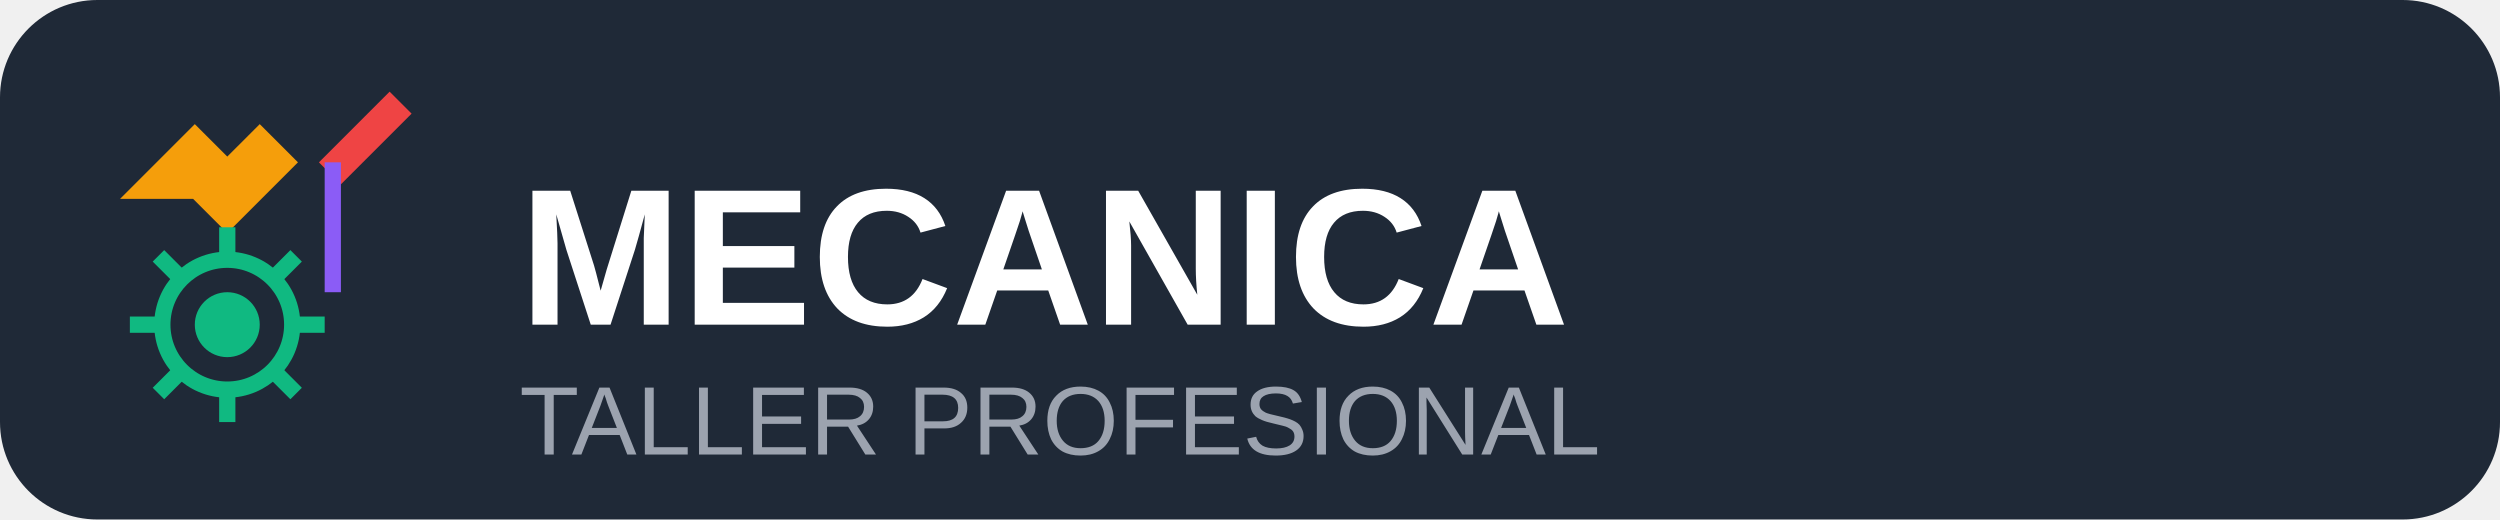
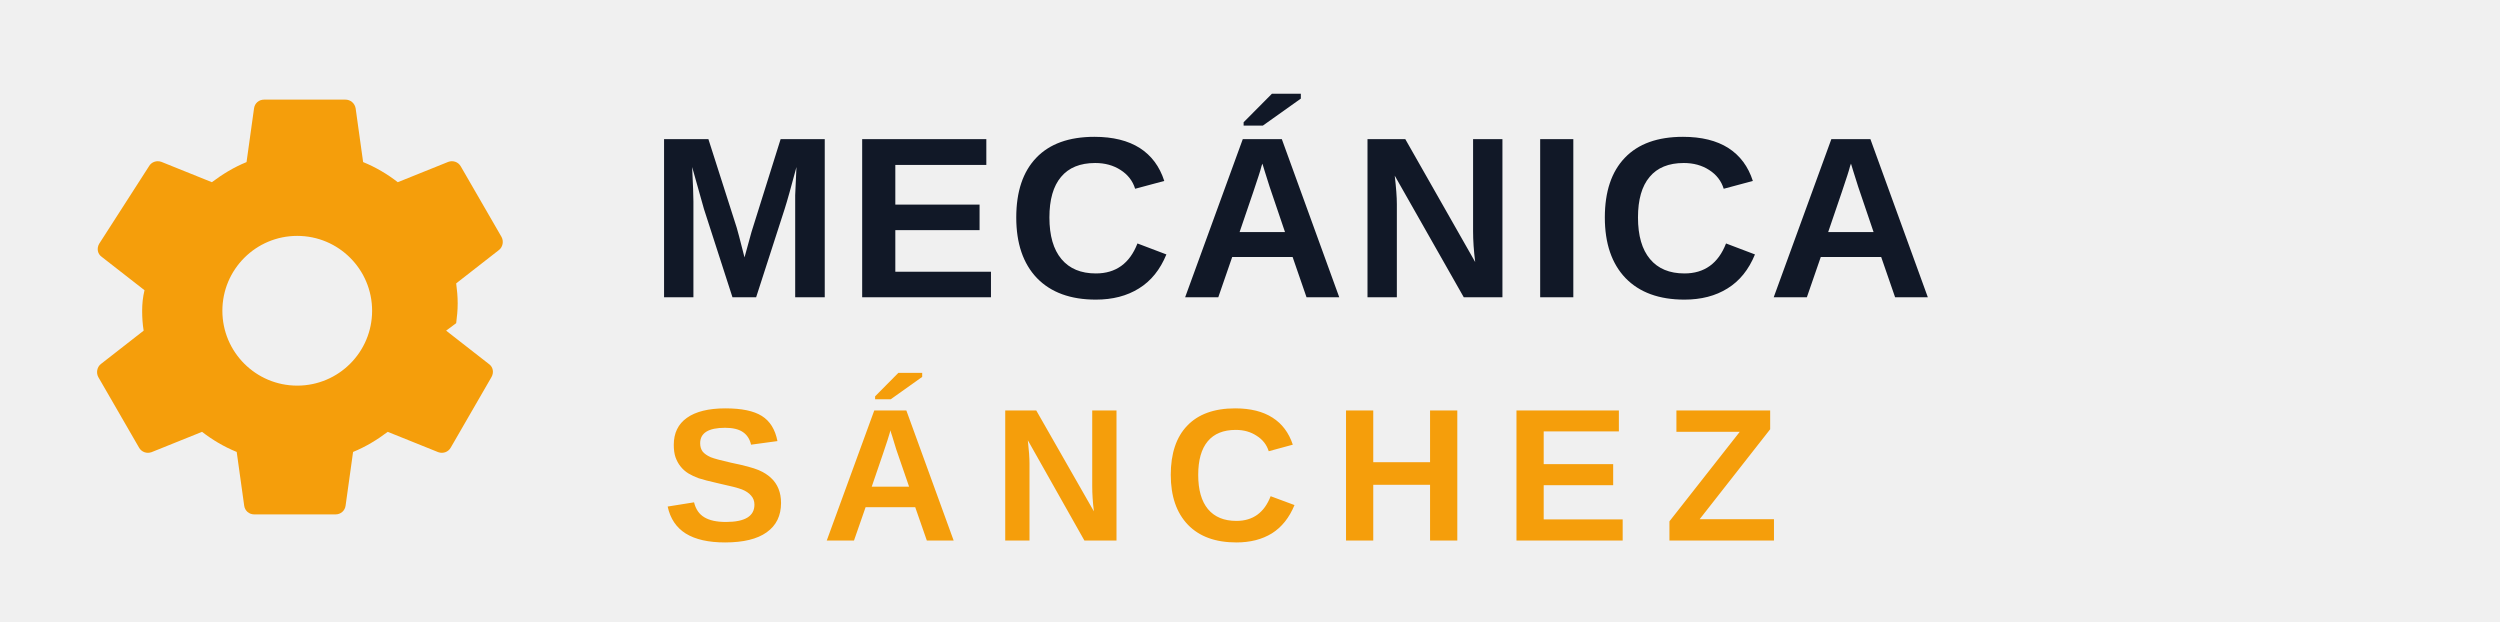
- <svg xmlns="http://www.w3.org/2000/svg" width="154" height="32" viewBox="0 0 154 32" fill="none">
-   <rect width="154" height="32" rx="6" fill="#1F2937" />
-   <path d="M8 12L12 8L14 10L16 8L18 10L16 12L14 14L12 12L8 12Z" fill="#F59E0B" stroke="#F59E0B" stroke-width="0.5" />
-   <path d="M20 10L24 6L25 7L21 11L20 10Z" fill="#EF4444" stroke="#EF4444" stroke-width="0.5" />
-   <rect x="20" y="10" width="1" height="8" fill="#8B5CF6" />
-   <circle cx="14" cy="20" r="4" fill="none" stroke="#10B981" stroke-width="1" />
-   <circle cx="14" cy="20" r="2" fill="#10B981" />
-   <path d="M14 16V14M14 26V24M18 20H20M8 20H10M16.83 17.17L18.24 15.76M9.76 24.24L11.17 22.83M16.83 22.83L18.24 24.24M9.76 15.76L11.17 17.17" stroke="#10B981" stroke-width="1" />
-   <text x="32" y="20" font-family="Arial, sans-serif" font-size="12" font-weight="bold" fill="white">MECANICA</text>
-   <text x="32" y="28" font-family="Arial, sans-serif" font-size="6" fill="#9CA3AF">TALLER PROFESIONAL</text>
+ <svg xmlns="http://www.w3.org/2000/svg" width="185" height="46" viewBox="0 0 185 46" fill="none">
+   <g transform="translate(3, 4) scale(1.583)">
+     <path d="M12 15.5A3.5 3.5 0 0 1 8.5 12 3.5 3.5 0 0 1 12 8.5a3.5 3.5 0 0 1 3.5 3.5 3.5 3.5 0 0 1-3.5 3.5m7.43-2.92c.04-.3.07-.61.07-.93s-.03-.63-.07-.93l2-1.56c.18-.14.23-.41.12-.61l-1.9-3.29c-.12-.22-.37-.3-.59-.22l-2.36.95c-.49-.38-1.03-.7-1.62-.94l-.35-2.51c-.04-.24-.24-.41-.48-.41h-3.8c-.24 0-.44.17-.47.41l-.35 2.51c-.59.24-1.13.57-1.62.94l-2.36-.95c-.22-.08-.47 0-.59.22L2.74 8.87c-.12.21-.08.47.12.61l2 1.56C4.78 11.37 4.75 11.69 4.75 12s.02.63.07.93l-2 1.56c-.18.14-.23.41-.12.61l1.9 3.29c.12.22.37.3.59.22l2.36-.95c.49.38 1.03.7 1.62.94l.35 2.51c.03.24.23.41.47.41h3.8c.24 0 .44-.17.47-.41l.35-2.51c.59-.24 1.13-.57 1.62-.94l2.36.95c.22.08.47 0 .59-.22l1.9-3.29c.12-.21.08-.47-.12-.61l-2-1.56z" fill="#F59E0B" />
+   </g>
+   <text x="48" y="22" font-family="'Arial Black', Arial, sans-serif" font-size="17" font-weight="900" fill="#111827" letter-spacing="0.5">MECÁNICA</text>
+   <text x="49" y="40" font-family="'Arial Black', Arial, sans-serif" font-size="14" font-weight="900" fill="#F59E0B" letter-spacing="2.5">SÁNCHEZ</text>
</svg>
